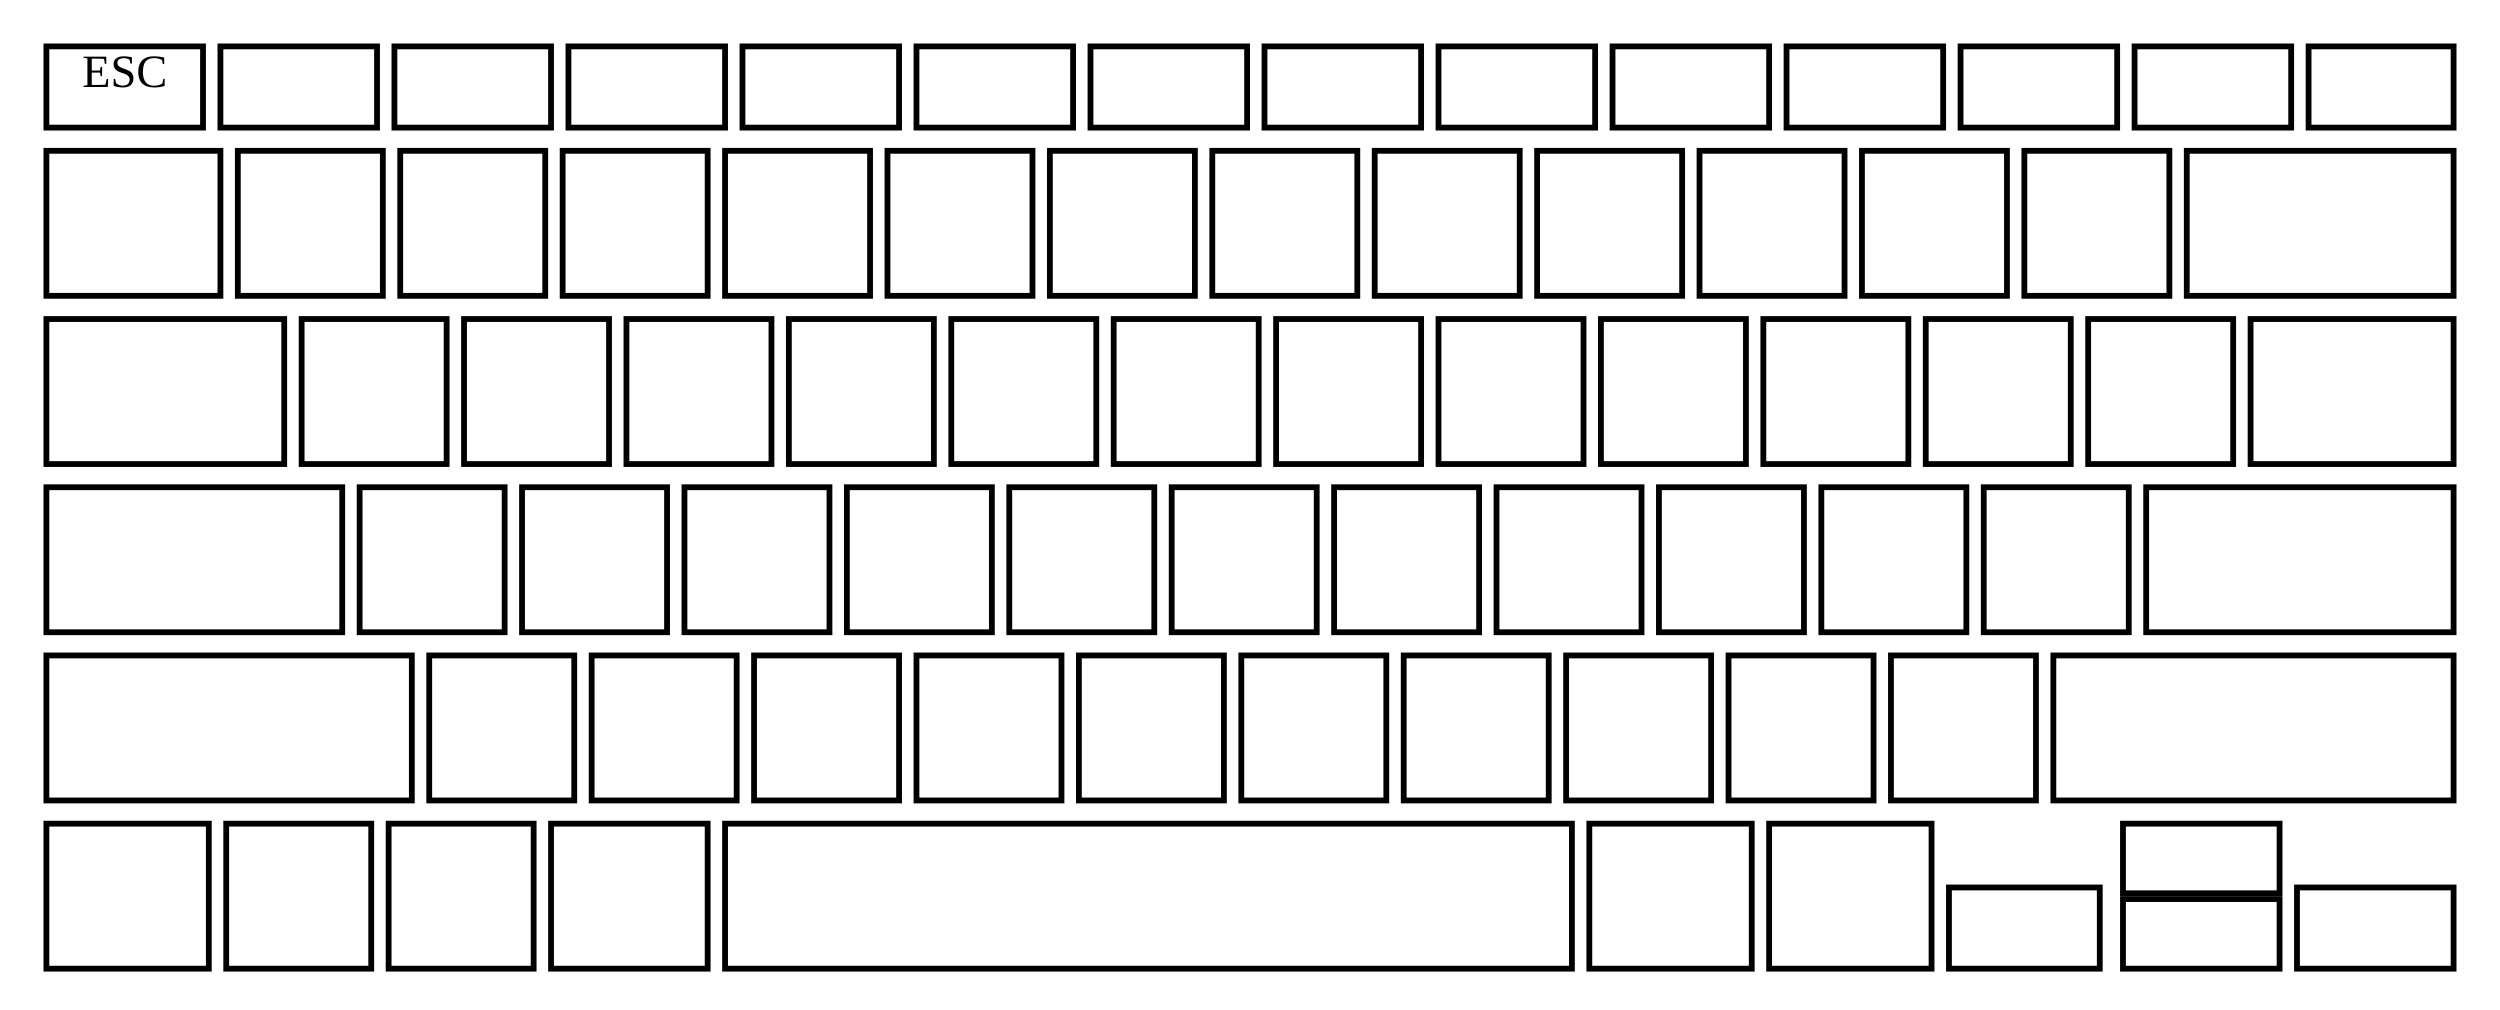
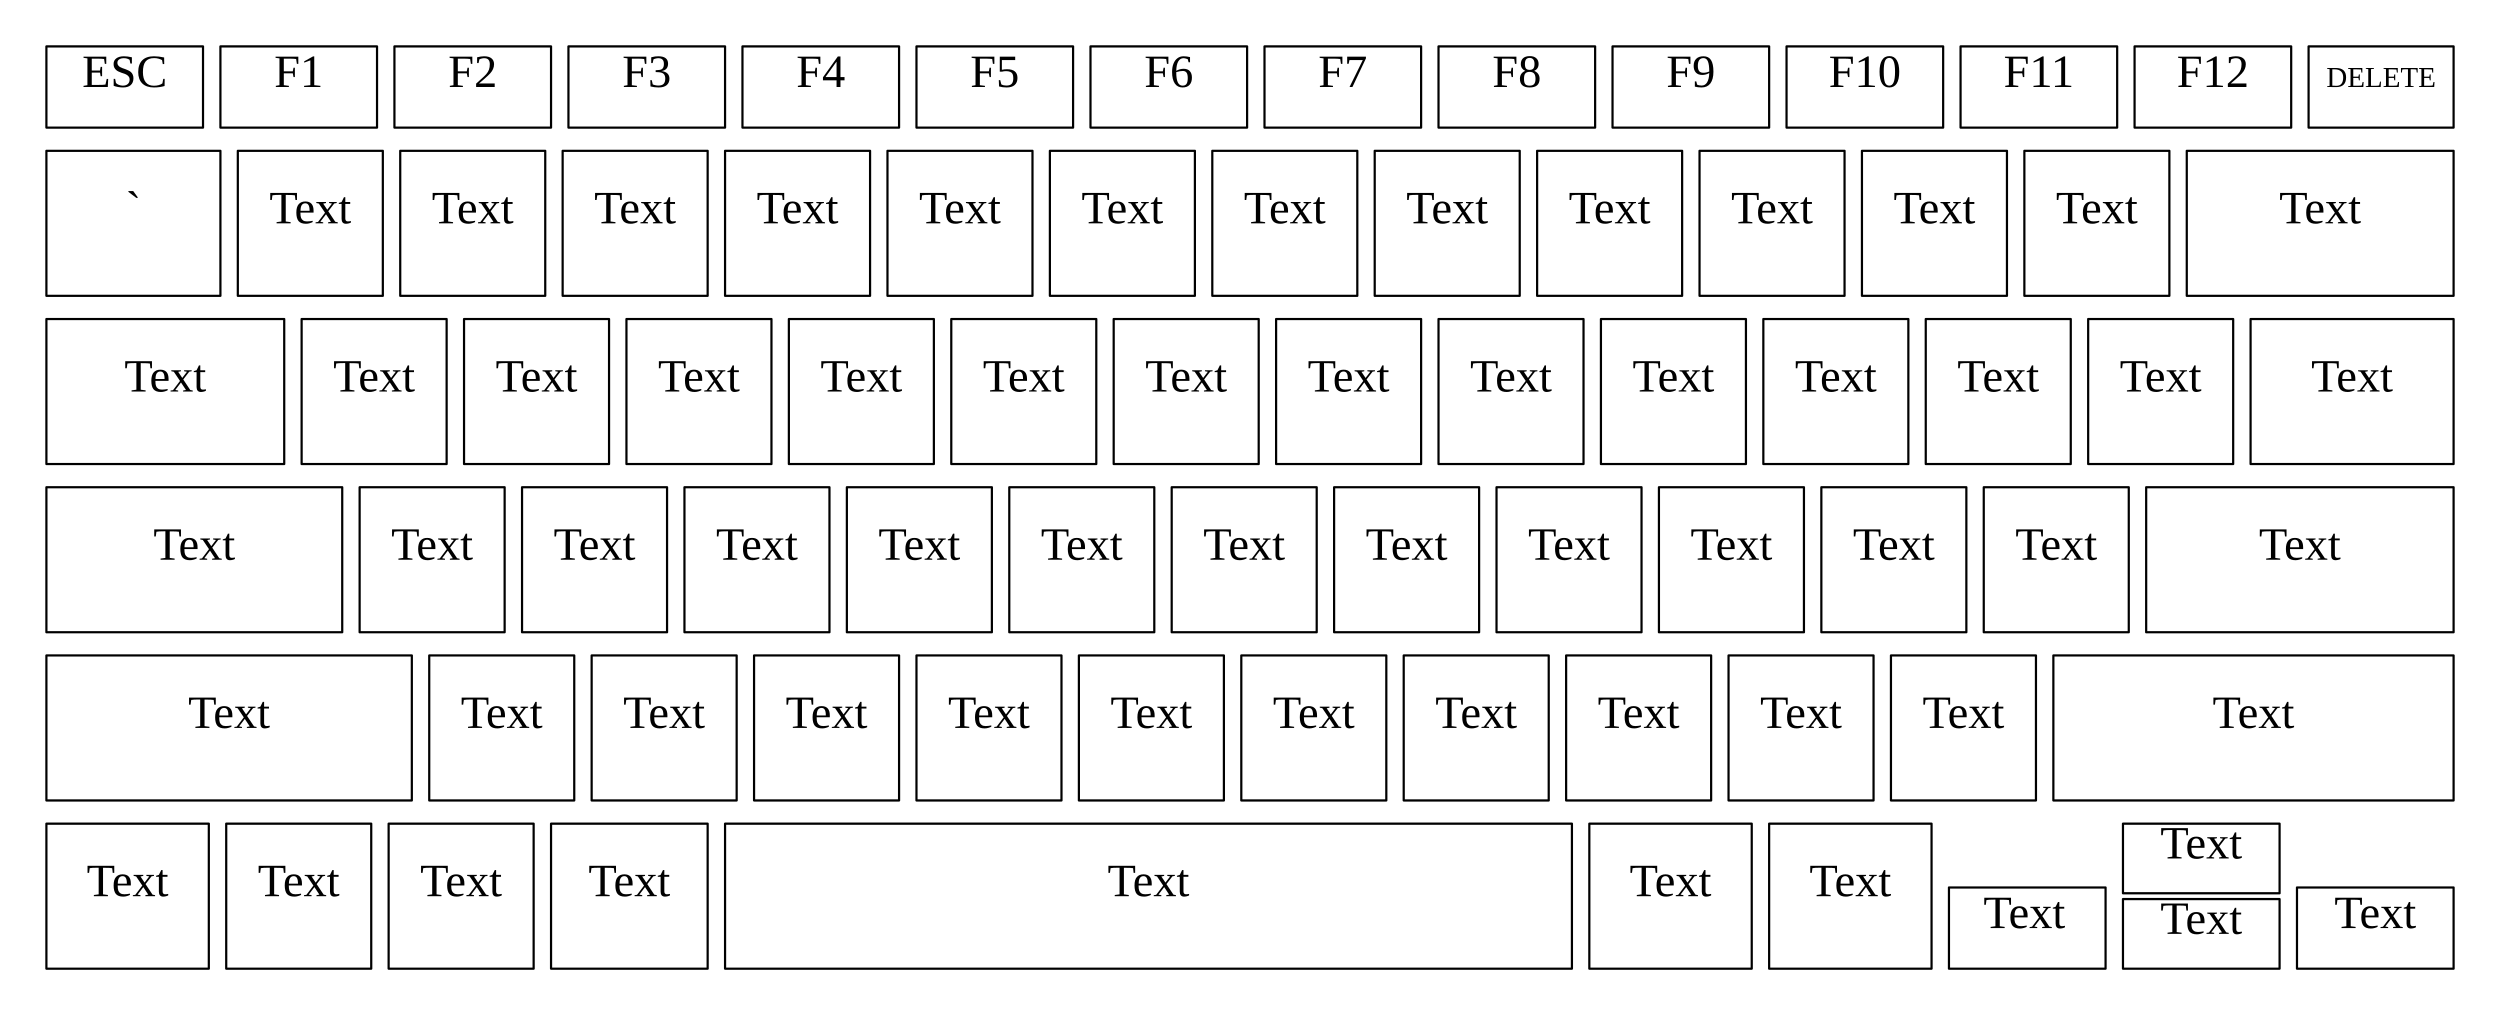
<svg xmlns="http://www.w3.org/2000/svg" width="431" height="174">
-   <rect x="8" y="8" width="27" height="14" stroke="black" stroke-width="1" fill="transparent" />
+   <rect x="8" y="8" width="27" height="14" stroke="black" stroke-linejoin="round" stroke-width=".381" fill="transparent" />
  <text x="21.5" y="15" text-anchor="middle" alignment-baseline="middle" font-size="8">ESC</text>
-   <rect x="38" y="8" width="27" height="14" stroke="black" stroke-width="1" fill="transparent" />
-   <rect x="68" y="8" width="27" height="14" stroke="black" stroke-width="1" fill="transparent" />
-   <rect x="98" y="8" width="27" height="14" stroke="black" stroke-width="1" fill="transparent" />
-   <rect x="128" y="8" width="27" height="14" stroke="black" stroke-width="1" fill="transparent" />
-   <rect x="158" y="8" width="27" height="14" stroke="black" stroke-width="1" fill="transparent" />
-   <rect x="188" y="8" width="27" height="14" stroke="black" stroke-width="1" fill="transparent" />
-   <rect x="218" y="8" width="27" height="14" stroke="black" stroke-width="1" fill="transparent" />
-   <rect x="248" y="8" width="27" height="14" stroke="black" stroke-width="1" fill="transparent" />
-   <rect x="278" y="8" width="27" height="14" stroke="black" stroke-width="1" fill="transparent" />
-   <rect x="308" y="8" width="27" height="14" stroke="black" stroke-width="1" fill="transparent" />
-   <rect x="338" y="8" width="27" height="14" stroke="black" stroke-width="1" fill="transparent" />
-   <rect x="368" y="8" width="27" height="14" stroke="black" stroke-width="1" fill="transparent" />
-   <rect x="398" y="8" width="25" height="14" stroke="black" stroke-width="1" fill="transparent" />
-   <rect x="8" y="26" width="30" height="25" stroke="black" stroke-width="1" fill="transparent" />
-   <rect x="41" y="26" width="25" height="25" stroke="black" stroke-width="1" fill="transparent" />
-   <rect x="69" y="26" width="25" height="25" stroke="black" stroke-width="1" fill="transparent" />
-   <rect x="97" y="26" width="25" height="25" stroke="black" stroke-width="1" fill="transparent" />
-   <rect x="125" y="26" width="25" height="25" stroke="black" stroke-width="1" fill="transparent" />
-   <rect x="153" y="26" width="25" height="25" stroke="black" stroke-width="1" fill="transparent" />
-   <rect x="181" y="26" width="25" height="25" stroke="black" stroke-width="1" fill="transparent" />
-   <rect x="209" y="26" width="25" height="25" stroke="black" stroke-width="1" fill="transparent" />
-   <rect x="237" y="26" width="25" height="25" stroke="black" stroke-width="1" fill="transparent" />
-   <rect x="265" y="26" width="25" height="25" stroke="black" stroke-width="1" fill="transparent" />
-   <rect x="293" y="26" width="25" height="25" stroke="black" stroke-width="1" fill="transparent" />
-   <rect x="321" y="26" width="25" height="25" stroke="black" stroke-width="1" fill="transparent" />
-   <rect x="349" y="26" width="25" height="25" stroke="black" stroke-width="1" fill="transparent" />
-   <rect x="377" y="26" width="46" height="25" stroke="black" stroke-width="1" fill="transparent" />
-   <rect x="8" y="55" width="41" height="25" stroke="black" stroke-width="1" fill="transparent" />
-   <rect x="52" y="55" width="25" height="25" stroke="black" stroke-width="1" fill="transparent" />
-   <rect x="80" y="55" width="25" height="25" stroke="black" stroke-width="1" fill="transparent" />
-   <rect x="108" y="55" width="25" height="25" stroke="black" stroke-width="1" fill="transparent" />
-   <rect x="136" y="55" width="25" height="25" stroke="black" stroke-width="1" fill="transparent" />
-   <rect x="164" y="55" width="25" height="25" stroke="black" stroke-width="1" fill="transparent" />
-   <rect x="192" y="55" width="25" height="25" stroke="black" stroke-width="1" fill="transparent" />
-   <rect x="220" y="55" width="25" height="25" stroke="black" stroke-width="1" fill="transparent" />
-   <rect x="248" y="55" width="25" height="25" stroke="black" stroke-width="1" fill="transparent" />
-   <rect x="276" y="55" width="25" height="25" stroke="black" stroke-width="1" fill="transparent" />
-   <rect x="304" y="55" width="25" height="25" stroke="black" stroke-width="1" fill="transparent" />
-   <rect x="332" y="55" width="25" height="25" stroke="black" stroke-width="1" fill="transparent" />
-   <rect x="360" y="55" width="25" height="25" stroke="black" stroke-width="1" fill="transparent" />
-   <rect x="388" y="55" width="35" height="25" stroke="black" stroke-width="1" fill="transparent" />
-   <rect x="8" y="84" width="51" height="25" stroke="black" stroke-width="1" fill="transparent" />
-   <rect x="62" y="84" width="25" height="25" stroke="black" stroke-width="1" fill="transparent" />
-   <rect x="90" y="84" width="25" height="25" stroke="black" stroke-width="1" fill="transparent" />
-   <rect x="118" y="84" width="25" height="25" stroke="black" stroke-width="1" fill="transparent" />
-   <rect x="146" y="84" width="25" height="25" stroke="black" stroke-width="1" fill="transparent" />
-   <rect x="174" y="84" width="25" height="25" stroke="black" stroke-width="1" fill="transparent" />
-   <rect x="202" y="84" width="25" height="25" stroke="black" stroke-width="1" fill="transparent" />
-   <rect x="230" y="84" width="25" height="25" stroke="black" stroke-width="1" fill="transparent" />
-   <rect x="258" y="84" width="25" height="25" stroke="black" stroke-width="1" fill="transparent" />
-   <rect x="286" y="84" width="25" height="25" stroke="black" stroke-width="1" fill="transparent" />
-   <rect x="314" y="84" width="25" height="25" stroke="black" stroke-width="1" fill="transparent" />
-   <rect x="342" y="84" width="25" height="25" stroke="black" stroke-width="1" fill="transparent" />
-   <rect x="370" y="84" width="53" height="25" stroke="black" stroke-width="1" fill="transparent" />
-   <rect x="8" y="113" width="63" height="25" stroke="black" stroke-width="1" fill="transparent" />
-   <rect x="74" y="113" width="25" height="25" stroke="black" stroke-width="1" fill="transparent" />
-   <rect x="102" y="113" width="25" height="25" stroke="black" stroke-width="1" fill="transparent" />
-   <rect x="130" y="113" width="25" height="25" stroke="black" stroke-width="1" fill="transparent" />
-   <rect x="158" y="113" width="25" height="25" stroke="black" stroke-width="1" fill="transparent" />
-   <rect x="186" y="113" width="25" height="25" stroke="black" stroke-width="1" fill="transparent" />
-   <rect x="214" y="113" width="25" height="25" stroke="black" stroke-width="1" fill="transparent" />
-   <rect x="242" y="113" width="25" height="25" stroke="black" stroke-width="1" fill="transparent" />
-   <rect x="270" y="113" width="25" height="25" stroke="black" stroke-width="1" fill="transparent" />
-   <rect x="298" y="113" width="25" height="25" stroke="black" stroke-width="1" fill="transparent" />
-   <rect x="326" y="113" width="25" height="25" stroke="black" stroke-width="1" fill="transparent" />
-   <rect x="354" y="113" width="69" height="25" stroke="black" stroke-width="1" fill="transparent" />
-   <rect x="8" y="142" width="28" height="25" stroke="black" stroke-width="1" fill="transparent" />
-   <rect x="39" y="142" width="25" height="25" stroke="black" stroke-width="1" fill="transparent" />
-   <rect x="67" y="142" width="25" height="25" stroke="black" stroke-width="1" fill="transparent" />
-   <rect x="95" y="142" width="27" height="25" stroke="black" stroke-width="1" fill="transparent" />
-   <rect x="125" y="142" width="146" height="25" stroke="black" stroke-width="1" fill="transparent" />
-   <rect x="274" y="142" width="28" height="25" stroke="black" stroke-width="1" fill="transparent" />
-   <rect x="305" y="142" width="28" height="25" stroke="black" stroke-width="1" fill="transparent" />
-   <rect x="336" y="153" width="26" height="14" stroke="black" stroke-width="1" fill="transparent" />
-   <rect x="366" y="155" width="27" height="12" stroke="black" stroke-width="1" fill="transparent" />
-   <rect x="366" y="142" width="27" height="12" stroke="black" stroke-width="1" fill="transparent" />
-   <rect x="396" y="153" width="27" height="14" stroke="black" stroke-width="1" fill="transparent" />
+   <rect x="38" y="8" width="27" height="14" stroke="black" stroke-linejoin="round" stroke-width=".381" fill="transparent" />
+   <text x="51.5" y="15" text-anchor="middle" alignment-baseline="middle" font-size="8">F1</text>
+   <rect x="68" y="8" width="27" height="14" stroke="black" stroke-linejoin="round" stroke-width=".381" fill="transparent" />
+   <text x="81.5" y="15" text-anchor="middle" alignment-baseline="middle" font-size="8">F2</text>
+   <rect x="98" y="8" width="27" height="14" stroke="black" stroke-linejoin="round" stroke-width=".381" fill="transparent" />
+   <text x="111.5" y="15" text-anchor="middle" alignment-baseline="middle" font-size="8">F3</text>
+   <rect x="128" y="8" width="27" height="14" stroke="black" stroke-linejoin="round" stroke-width=".381" fill="transparent" />
+   <text x="141.5" y="15" text-anchor="middle" alignment-baseline="middle" font-size="8">F4</text>
+   <rect x="158" y="8" width="27" height="14" stroke="black" stroke-linejoin="round" stroke-width=".381" fill="transparent" />
+   <text x="171.5" y="15" text-anchor="middle" alignment-baseline="middle" font-size="8">F5</text>
+   <rect x="188" y="8" width="27" height="14" stroke="black" stroke-linejoin="round" stroke-width=".381" fill="transparent" />
+   <text x="201.5" y="15" text-anchor="middle" alignment-baseline="middle" font-size="8">F6</text>
+   <rect x="218" y="8" width="27" height="14" stroke="black" stroke-linejoin="round" stroke-width=".381" fill="transparent" />
+   <text x="231.5" y="15" text-anchor="middle" alignment-baseline="middle" font-size="8">F7</text>
+   <rect x="248" y="8" width="27" height="14" stroke="black" stroke-linejoin="round" stroke-width=".381" fill="transparent" />
+   <text x="261.5" y="15" text-anchor="middle" alignment-baseline="middle" font-size="8">F8</text>
+   <rect x="278" y="8" width="27" height="14" stroke="black" stroke-linejoin="round" stroke-width=".381" fill="transparent" />
+   <text x="291.5" y="15" text-anchor="middle" alignment-baseline="middle" font-size="8">F9</text>
+   <rect x="308" y="8" width="27" height="14" stroke="black" stroke-linejoin="round" stroke-width=".381" fill="transparent" />
+   <text x="321.5" y="15" text-anchor="middle" alignment-baseline="middle" font-size="8">F10</text>
+   <rect x="338" y="8" width="27" height="14" stroke="black" stroke-linejoin="round" stroke-width=".381" fill="transparent" />
+   <text x="351.5" y="15" text-anchor="middle" alignment-baseline="middle" font-size="8">F11</text>
+   <rect x="368" y="8" width="27" height="14" stroke="black" stroke-linejoin="round" stroke-width=".381" fill="transparent" />
+   <text x="381.5" y="15" text-anchor="middle" alignment-baseline="middle" font-size="8">F12</text>
+   <rect x="398" y="8" width="25" height="14" stroke="black" stroke-linejoin="round" stroke-width=".381" fill="transparent" />
+   <text x="410.5" y="15" text-anchor="middle" alignment-baseline="middle" font-size="5">DELETE</text>
+   <rect x="8" y="26" width="30" height="25" stroke="black" stroke-linejoin="round" stroke-width=".381" fill="transparent" />
+   <text x="23" y="38.5" text-anchor="middle" alignment-baseline="middle" font-size="8">`</text>
+   <rect x="41" y="26" width="25" height="25" stroke="black" stroke-linejoin="round" stroke-width=".381" fill="transparent" />
+   <text x="53.5" y="38.5" text-anchor="middle" alignment-baseline="middle" font-size="8">Text</text>
+   <rect x="69" y="26" width="25" height="25" stroke="black" stroke-linejoin="round" stroke-width=".381" fill="transparent" />
+   <text x="81.5" y="38.5" text-anchor="middle" alignment-baseline="middle" font-size="8">Text</text>
+   <rect x="97" y="26" width="25" height="25" stroke="black" stroke-linejoin="round" stroke-width=".381" fill="transparent" />
+   <text x="109.5" y="38.5" text-anchor="middle" alignment-baseline="middle" font-size="8">Text</text>
+   <rect x="125" y="26" width="25" height="25" stroke="black" stroke-linejoin="round" stroke-width=".381" fill="transparent" />
+   <text x="137.5" y="38.5" text-anchor="middle" alignment-baseline="middle" font-size="8">Text</text>
+   <rect x="153" y="26" width="25" height="25" stroke="black" stroke-linejoin="round" stroke-width=".381" fill="transparent" />
+   <text x="165.5" y="38.5" text-anchor="middle" alignment-baseline="middle" font-size="8">Text</text>
+   <rect x="181" y="26" width="25" height="25" stroke="black" stroke-linejoin="round" stroke-width=".381" fill="transparent" />
+   <text x="193.5" y="38.5" text-anchor="middle" alignment-baseline="middle" font-size="8">Text</text>
+   <rect x="209" y="26" width="25" height="25" stroke="black" stroke-linejoin="round" stroke-width=".381" fill="transparent" />
+   <text x="221.5" y="38.5" text-anchor="middle" alignment-baseline="middle" font-size="8">Text</text>
+   <rect x="237" y="26" width="25" height="25" stroke="black" stroke-linejoin="round" stroke-width=".381" fill="transparent" />
+   <text x="249.5" y="38.5" text-anchor="middle" alignment-baseline="middle" font-size="8">Text</text>
+   <rect x="265" y="26" width="25" height="25" stroke="black" stroke-linejoin="round" stroke-width=".381" fill="transparent" />
+   <text x="277.5" y="38.5" text-anchor="middle" alignment-baseline="middle" font-size="8">Text</text>
+   <rect x="293" y="26" width="25" height="25" stroke="black" stroke-linejoin="round" stroke-width=".381" fill="transparent" />
+   <text x="305.5" y="38.5" text-anchor="middle" alignment-baseline="middle" font-size="8">Text</text>
+   <rect x="321" y="26" width="25" height="25" stroke="black" stroke-linejoin="round" stroke-width=".381" fill="transparent" />
+   <text x="333.5" y="38.5" text-anchor="middle" alignment-baseline="middle" font-size="8">Text</text>
+   <rect x="349" y="26" width="25" height="25" stroke="black" stroke-linejoin="round" stroke-width=".381" fill="transparent" />
+   <text x="361.5" y="38.5" text-anchor="middle" alignment-baseline="middle" font-size="8">Text</text>
+   <rect x="377" y="26" width="46" height="25" stroke="black" stroke-linejoin="round" stroke-width=".381" fill="transparent" />
+   <text x="400" y="38.5" text-anchor="middle" alignment-baseline="middle" font-size="8">Text</text>
+   <rect x="8" y="55" width="41" height="25" stroke="black" stroke-linejoin="round" stroke-width=".381" fill="transparent" />
+   <text x="28.5" y="67.5" text-anchor="middle" alignment-baseline="middle" font-size="8">Text</text>
+   <rect x="52" y="55" width="25" height="25" stroke="black" stroke-linejoin="round" stroke-width=".381" fill="transparent" />
+   <text x="64.5" y="67.5" text-anchor="middle" alignment-baseline="middle" font-size="8">Text</text>
+   <rect x="80" y="55" width="25" height="25" stroke="black" stroke-linejoin="round" stroke-width=".381" fill="transparent" />
+   <text x="92.5" y="67.5" text-anchor="middle" alignment-baseline="middle" font-size="8">Text</text>
+   <rect x="108" y="55" width="25" height="25" stroke="black" stroke-linejoin="round" stroke-width=".381" fill="transparent" />
+   <text x="120.5" y="67.5" text-anchor="middle" alignment-baseline="middle" font-size="8">Text</text>
+   <rect x="136" y="55" width="25" height="25" stroke="black" stroke-linejoin="round" stroke-width=".381" fill="transparent" />
+   <text x="148.5" y="67.5" text-anchor="middle" alignment-baseline="middle" font-size="8">Text</text>
+   <rect x="164" y="55" width="25" height="25" stroke="black" stroke-linejoin="round" stroke-width=".381" fill="transparent" />
+   <text x="176.5" y="67.5" text-anchor="middle" alignment-baseline="middle" font-size="8">Text</text>
+   <rect x="192" y="55" width="25" height="25" stroke="black" stroke-linejoin="round" stroke-width=".381" fill="transparent" />
+   <text x="204.5" y="67.5" text-anchor="middle" alignment-baseline="middle" font-size="8">Text</text>
+   <rect x="220" y="55" width="25" height="25" stroke="black" stroke-linejoin="round" stroke-width=".381" fill="transparent" />
+   <text x="232.5" y="67.5" text-anchor="middle" alignment-baseline="middle" font-size="8">Text</text>
+   <rect x="248" y="55" width="25" height="25" stroke="black" stroke-linejoin="round" stroke-width=".381" fill="transparent" />
+   <text x="260.5" y="67.5" text-anchor="middle" alignment-baseline="middle" font-size="8">Text</text>
+   <rect x="276" y="55" width="25" height="25" stroke="black" stroke-linejoin="round" stroke-width=".381" fill="transparent" />
+   <text x="288.5" y="67.5" text-anchor="middle" alignment-baseline="middle" font-size="8">Text</text>
+   <rect x="304" y="55" width="25" height="25" stroke="black" stroke-linejoin="round" stroke-width=".381" fill="transparent" />
+   <text x="316.5" y="67.5" text-anchor="middle" alignment-baseline="middle" font-size="8">Text</text>
+   <rect x="332" y="55" width="25" height="25" stroke="black" stroke-linejoin="round" stroke-width=".381" fill="transparent" />
+   <text x="344.5" y="67.5" text-anchor="middle" alignment-baseline="middle" font-size="8">Text</text>
+   <rect x="360" y="55" width="25" height="25" stroke="black" stroke-linejoin="round" stroke-width=".381" fill="transparent" />
+   <text x="372.5" y="67.5" text-anchor="middle" alignment-baseline="middle" font-size="8">Text</text>
+   <rect x="388" y="55" width="35" height="25" stroke="black" stroke-linejoin="round" stroke-width=".381" fill="transparent" />
+   <text x="405.5" y="67.5" text-anchor="middle" alignment-baseline="middle" font-size="8">Text</text>
+   <rect x="8" y="84" width="51" height="25" stroke="black" stroke-linejoin="round" stroke-width=".381" fill="transparent" />
+   <text x="33.5" y="96.5" text-anchor="middle" alignment-baseline="middle" font-size="8">Text</text>
+   <rect x="62" y="84" width="25" height="25" stroke="black" stroke-linejoin="round" stroke-width=".381" fill="transparent" />
+   <text x="74.5" y="96.5" text-anchor="middle" alignment-baseline="middle" font-size="8">Text</text>
+   <rect x="90" y="84" width="25" height="25" stroke="black" stroke-linejoin="round" stroke-width=".381" fill="transparent" />
+   <text x="102.5" y="96.5" text-anchor="middle" alignment-baseline="middle" font-size="8">Text</text>
+   <rect x="118" y="84" width="25" height="25" stroke="black" stroke-linejoin="round" stroke-width=".381" fill="transparent" />
+   <text x="130.5" y="96.5" text-anchor="middle" alignment-baseline="middle" font-size="8">Text</text>
+   <rect x="146" y="84" width="25" height="25" stroke="black" stroke-linejoin="round" stroke-width=".381" fill="transparent" />
+   <text x="158.5" y="96.5" text-anchor="middle" alignment-baseline="middle" font-size="8">Text</text>
+   <rect x="174" y="84" width="25" height="25" stroke="black" stroke-linejoin="round" stroke-width=".381" fill="transparent" />
+   <text x="186.5" y="96.5" text-anchor="middle" alignment-baseline="middle" font-size="8">Text</text>
+   <rect x="202" y="84" width="25" height="25" stroke="black" stroke-linejoin="round" stroke-width=".381" fill="transparent" />
+   <text x="214.5" y="96.5" text-anchor="middle" alignment-baseline="middle" font-size="8">Text</text>
+   <rect x="230" y="84" width="25" height="25" stroke="black" stroke-linejoin="round" stroke-width=".381" fill="transparent" />
+   <text x="242.5" y="96.5" text-anchor="middle" alignment-baseline="middle" font-size="8">Text</text>
+   <rect x="258" y="84" width="25" height="25" stroke="black" stroke-linejoin="round" stroke-width=".381" fill="transparent" />
+   <text x="270.5" y="96.5" text-anchor="middle" alignment-baseline="middle" font-size="8">Text</text>
+   <rect x="286" y="84" width="25" height="25" stroke="black" stroke-linejoin="round" stroke-width=".381" fill="transparent" />
+   <text x="298.5" y="96.5" text-anchor="middle" alignment-baseline="middle" font-size="8">Text</text>
+   <rect x="314" y="84" width="25" height="25" stroke="black" stroke-linejoin="round" stroke-width=".381" fill="transparent" />
+   <text x="326.5" y="96.5" text-anchor="middle" alignment-baseline="middle" font-size="8">Text</text>
+   <rect x="342" y="84" width="25" height="25" stroke="black" stroke-linejoin="round" stroke-width=".381" fill="transparent" />
+   <text x="354.5" y="96.5" text-anchor="middle" alignment-baseline="middle" font-size="8">Text</text>
+   <rect x="370" y="84" width="53" height="25" stroke="black" stroke-linejoin="round" stroke-width=".381" fill="transparent" />
+   <text x="396.5" y="96.5" text-anchor="middle" alignment-baseline="middle" font-size="8">Text</text>
+   <rect x="8" y="113" width="63" height="25" stroke="black" stroke-linejoin="round" stroke-width=".381" fill="transparent" />
+   <text x="39.5" y="125.5" text-anchor="middle" alignment-baseline="middle" font-size="8">Text</text>
+   <rect x="74" y="113" width="25" height="25" stroke="black" stroke-linejoin="round" stroke-width=".381" fill="transparent" />
+   <text x="86.5" y="125.5" text-anchor="middle" alignment-baseline="middle" font-size="8">Text</text>
+   <rect x="102" y="113" width="25" height="25" stroke="black" stroke-linejoin="round" stroke-width=".381" fill="transparent" />
+   <text x="114.5" y="125.5" text-anchor="middle" alignment-baseline="middle" font-size="8">Text</text>
+   <rect x="130" y="113" width="25" height="25" stroke="black" stroke-linejoin="round" stroke-width=".381" fill="transparent" />
+   <text x="142.5" y="125.5" text-anchor="middle" alignment-baseline="middle" font-size="8">Text</text>
+   <rect x="158" y="113" width="25" height="25" stroke="black" stroke-linejoin="round" stroke-width=".381" fill="transparent" />
+   <text x="170.5" y="125.5" text-anchor="middle" alignment-baseline="middle" font-size="8">Text</text>
+   <rect x="186" y="113" width="25" height="25" stroke="black" stroke-linejoin="round" stroke-width=".381" fill="transparent" />
+   <text x="198.5" y="125.5" text-anchor="middle" alignment-baseline="middle" font-size="8">Text</text>
+   <rect x="214" y="113" width="25" height="25" stroke="black" stroke-linejoin="round" stroke-width=".381" fill="transparent" />
+   <text x="226.5" y="125.5" text-anchor="middle" alignment-baseline="middle" font-size="8">Text</text>
+   <rect x="242" y="113" width="25" height="25" stroke="black" stroke-linejoin="round" stroke-width=".381" fill="transparent" />
+   <text x="254.5" y="125.5" text-anchor="middle" alignment-baseline="middle" font-size="8">Text</text>
+   <rect x="270" y="113" width="25" height="25" stroke="black" stroke-linejoin="round" stroke-width=".381" fill="transparent" />
+   <text x="282.5" y="125.5" text-anchor="middle" alignment-baseline="middle" font-size="8">Text</text>
+   <rect x="298" y="113" width="25" height="25" stroke="black" stroke-linejoin="round" stroke-width=".381" fill="transparent" />
+   <text x="310.5" y="125.5" text-anchor="middle" alignment-baseline="middle" font-size="8">Text</text>
+   <rect x="326" y="113" width="25" height="25" stroke="black" stroke-linejoin="round" stroke-width=".381" fill="transparent" />
+   <text x="338.5" y="125.5" text-anchor="middle" alignment-baseline="middle" font-size="8">Text</text>
+   <rect x="354" y="113" width="69" height="25" stroke="black" stroke-linejoin="round" stroke-width=".381" fill="transparent" />
+   <text x="388.5" y="125.5" text-anchor="middle" alignment-baseline="middle" font-size="8">Text</text>
+   <rect x="8" y="142" width="28" height="25" stroke="black" stroke-linejoin="round" stroke-width=".381" fill="transparent" />
+   <text x="22" y="154.5" text-anchor="middle" alignment-baseline="middle" font-size="8">Text</text>
+   <rect x="39" y="142" width="25" height="25" stroke="black" stroke-linejoin="round" stroke-width=".381" fill="transparent" />
+   <text x="51.5" y="154.5" text-anchor="middle" alignment-baseline="middle" font-size="8">Text</text>
+   <rect x="67" y="142" width="25" height="25" stroke="black" stroke-linejoin="round" stroke-width=".381" fill="transparent" />
+   <text x="79.5" y="154.5" text-anchor="middle" alignment-baseline="middle" font-size="8">Text</text>
+   <rect x="95" y="142" width="27" height="25" stroke="black" stroke-linejoin="round" stroke-width=".381" fill="transparent" />
+   <text x="108.5" y="154.5" text-anchor="middle" alignment-baseline="middle" font-size="8">Text</text>
+   <rect x="125" y="142" width="146" height="25" stroke="black" stroke-linejoin="round" stroke-width=".381" fill="transparent" />
+   <text x="198" y="154.5" text-anchor="middle" alignment-baseline="middle" font-size="8">Text</text>
+   <rect x="274" y="142" width="28" height="25" stroke="black" stroke-linejoin="round" stroke-width=".381" fill="transparent" />
+   <text x="288" y="154.5" text-anchor="middle" alignment-baseline="middle" font-size="8">Text</text>
+   <rect x="305" y="142" width="28" height="25" stroke="black" stroke-linejoin="round" stroke-width=".381" fill="transparent" />
+   <text x="319" y="154.5" text-anchor="middle" alignment-baseline="middle" font-size="8">Text</text>
+   <rect x="336" y="153" width="27" height="14" stroke="black" stroke-linejoin="round" stroke-width=".381" fill="transparent" />
+   <text x="349" y="160" text-anchor="middle" alignment-baseline="middle" font-size="8">Text</text>
+   <rect x="366" y="155" width="27" height="12" stroke="black" stroke-linejoin="round" stroke-width=".381" fill="transparent" />
+   <text x="379.5" y="161" text-anchor="middle" alignment-baseline="middle" font-size="8">Text</text>
+   <rect x="366" y="142" width="27" height="12" stroke="black" stroke-linejoin="round" stroke-width=".381" fill="transparent" />
+   <text x="379.5" y="148" text-anchor="middle" alignment-baseline="middle" font-size="8">Text</text>
+   <rect x="396" y="153" width="27" height="14" stroke="black" stroke-linejoin="round" stroke-width=".381" fill="transparent" />
+   <text x="409.5" y="160" text-anchor="middle" alignment-baseline="middle" font-size="8">Text</text>
</svg>
